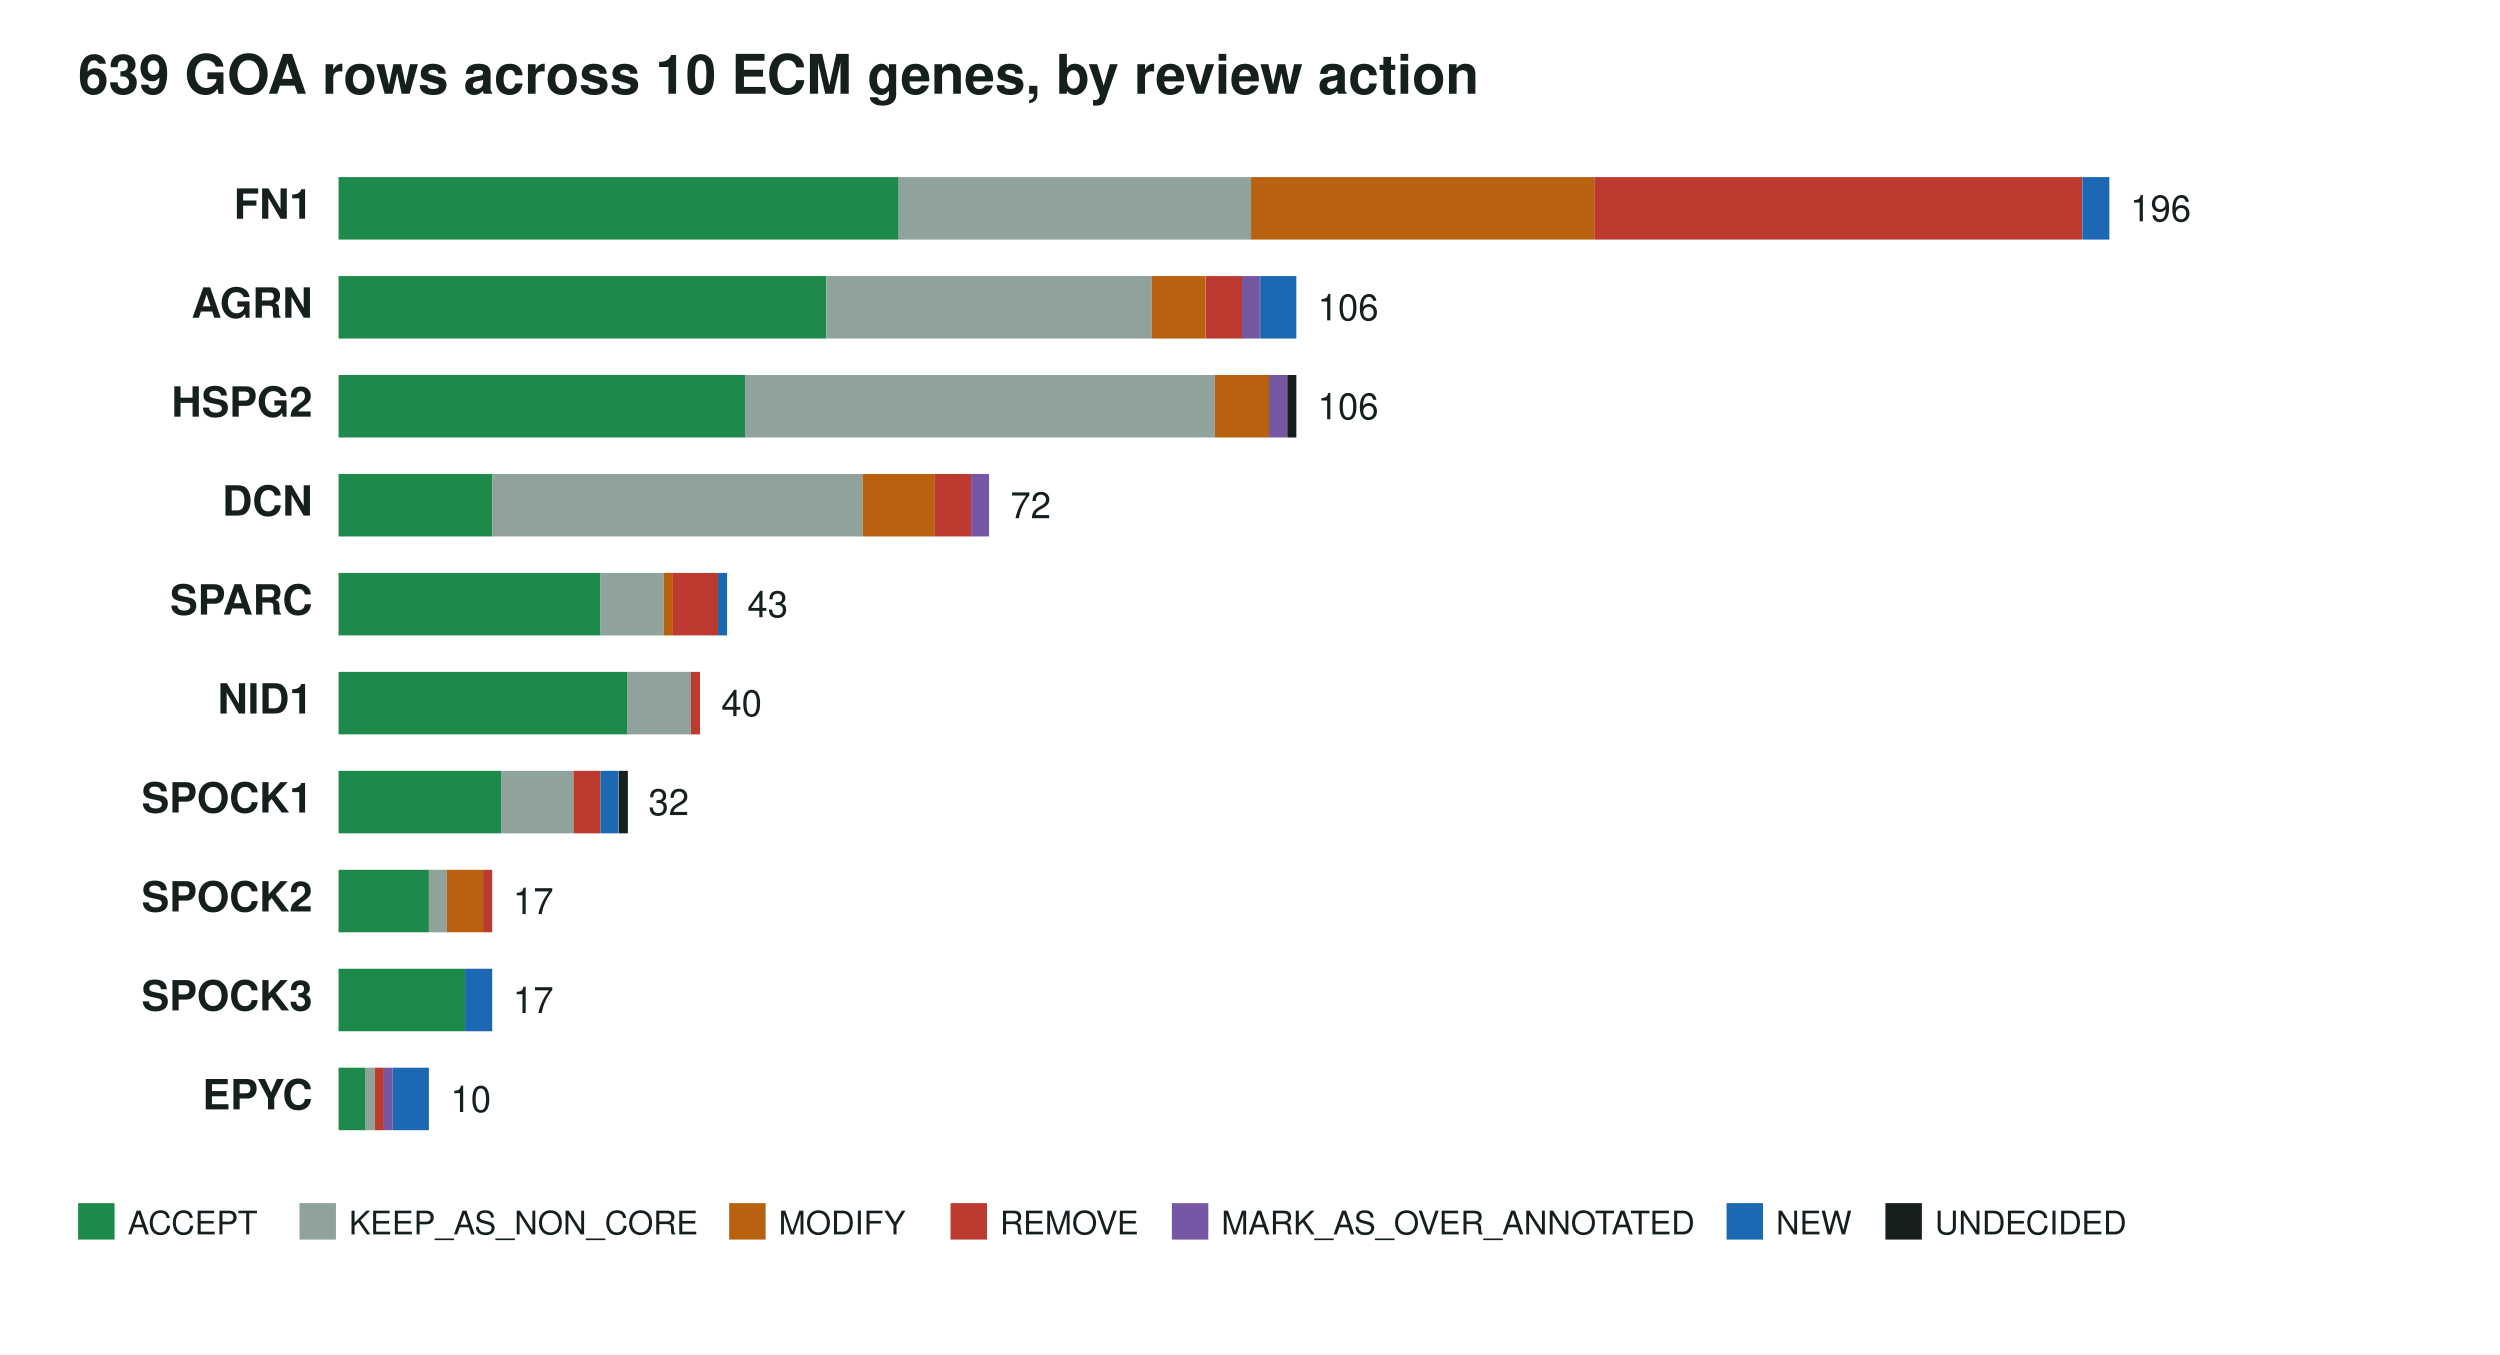
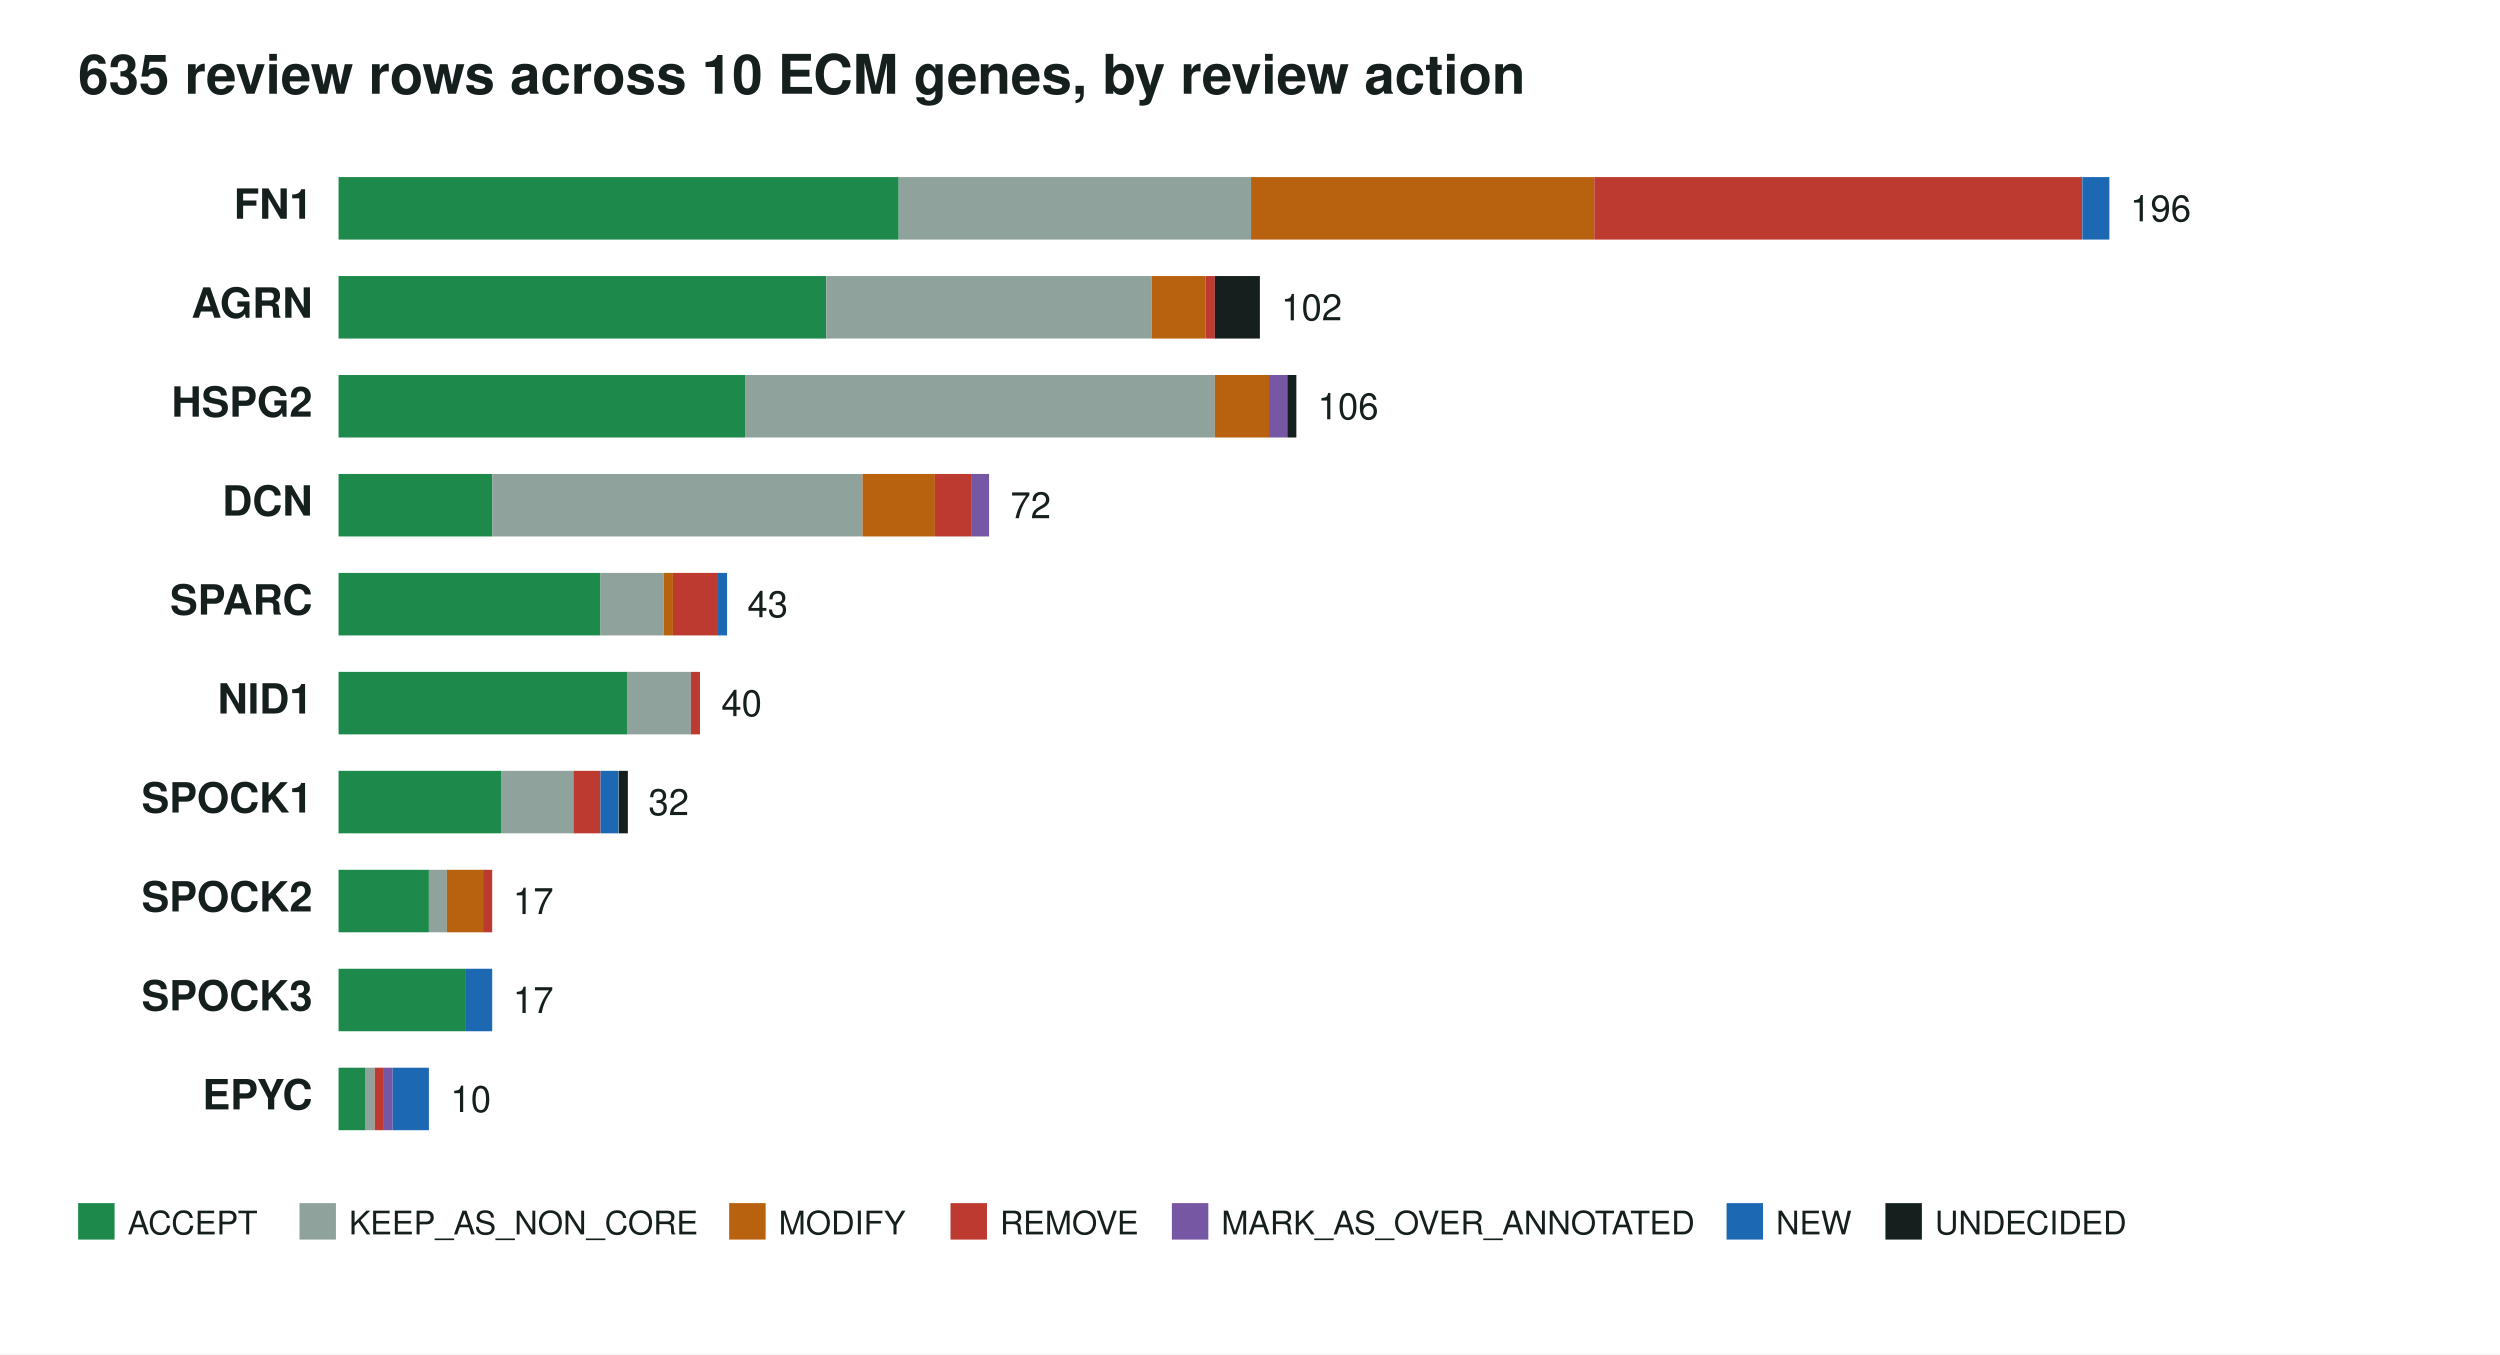
<svg xmlns="http://www.w3.org/2000/svg" viewBox="0 0 960 520" width="960" height="520" font-family="Helvetica, Arial, sans-serif">
  <rect x="0" y="0" width="960" height="520" fill="#ffffff" />
-   <text x="30" y="36" font-size="21" font-weight="bold" fill="#15201e">639 GOA rows across 10 ECM genes, by review action</text>
+   <text x="30" y="36" font-size="21" font-weight="bold" fill="#15201e">635 review rows across 10 ECM genes, by review action</text>
  <text x="120" y="84" font-size="16" font-weight="bold" fill="#15201e" text-anchor="end">FN1</text>
  <rect x="130.0" y="68" width="215.1" height="24" fill="#1d8a4b" />
  <rect x="345.1" y="68" width="135.3" height="24" fill="#8fa39c" />
  <rect x="480.4" y="68" width="131.8" height="24" fill="#b8620f" />
  <rect x="612.2" y="68" width="187.3" height="24" fill="#bd3a30" />
  <rect x="799.6" y="68" width="10.4" height="24" fill="#1d68b3" />
  <text x="818" y="85" font-size="14" fill="#15201e">196</text>
  <text x="120" y="122" font-size="16" font-weight="bold" fill="#15201e" text-anchor="end">AGRN</text>
  <rect x="130.0" y="106" width="187.3" height="24" fill="#1d8a4b" />
  <rect x="317.3" y="106" width="124.9" height="24" fill="#8fa39c" />
  <rect x="442.2" y="106" width="20.8" height="24" fill="#b8620f" />
-   <rect x="463.1" y="106" width="13.9" height="24" fill="#bd3a30" />
-   <rect x="476.9" y="106" width="6.9" height="24" fill="#7657a3" />
-   <rect x="483.9" y="106" width="13.9" height="24" fill="#1d68b3" />
-   <text x="506" y="123" font-size="14" fill="#15201e">106</text>
+   <rect x="463.0" y="106" width="3.5" height="24" fill="#bd3a30" />
+   <rect x="466.5" y="106" width="17.3" height="24" fill="#15201e" />
+   <text x="492" y="123" font-size="14" fill="#15201e">102</text>
  <text x="120" y="160" font-size="16" font-weight="bold" fill="#15201e" text-anchor="end">HSPG2</text>
  <rect x="130.0" y="144" width="156.1" height="24" fill="#1d8a4b" />
  <rect x="286.1" y="144" width="180.4" height="24" fill="#8fa39c" />
  <rect x="466.5" y="144" width="20.8" height="24" fill="#b8620f" />
  <rect x="487.3" y="144" width="6.9" height="24" fill="#7657a3" />
  <rect x="494.3" y="144" width="3.5" height="24" fill="#15201e" />
  <text x="506" y="161" font-size="14" fill="#15201e">106</text>
  <text x="120" y="198" font-size="16" font-weight="bold" fill="#15201e" text-anchor="end">DCN</text>
  <rect x="130.0" y="182" width="59.0" height="24" fill="#1d8a4b" />
  <rect x="189.0" y="182" width="142.2" height="24" fill="#8fa39c" />
  <rect x="331.2" y="182" width="27.8" height="24" fill="#b8620f" />
  <rect x="359.0" y="182" width="13.9" height="24" fill="#bd3a30" />
  <rect x="372.9" y="182" width="6.9" height="24" fill="#7657a3" />
  <text x="388" y="199" font-size="14" fill="#15201e">72</text>
  <text x="120" y="236" font-size="16" font-weight="bold" fill="#15201e" text-anchor="end">SPARC</text>
  <rect x="130.0" y="220" width="100.6" height="24" fill="#1d8a4b" />
  <rect x="230.6" y="220" width="24.3" height="24" fill="#8fa39c" />
  <rect x="254.9" y="220" width="3.5" height="24" fill="#b8620f" />
  <rect x="258.4" y="220" width="17.3" height="24" fill="#bd3a30" />
  <rect x="275.7" y="220" width="3.5" height="24" fill="#1d68b3" />
  <text x="287" y="237" font-size="14" fill="#15201e">43</text>
  <text x="120" y="274" font-size="16" font-weight="bold" fill="#15201e" text-anchor="end">NID1</text>
  <rect x="130.0" y="258" width="111.0" height="24" fill="#1d8a4b" />
  <rect x="241.0" y="258" width="24.3" height="24" fill="#8fa39c" />
  <rect x="265.3" y="258" width="3.5" height="24" fill="#bd3a30" />
  <text x="277" y="275" font-size="14" fill="#15201e">40</text>
  <text x="120" y="312" font-size="16" font-weight="bold" fill="#15201e" text-anchor="end">SPOCK1</text>
  <rect x="130.0" y="296" width="62.4" height="24" fill="#1d8a4b" />
  <rect x="192.4" y="296" width="27.8" height="24" fill="#8fa39c" />
  <rect x="220.2" y="296" width="10.4" height="24" fill="#bd3a30" />
  <rect x="230.6" y="296" width="6.9" height="24" fill="#1d68b3" />
  <rect x="237.6" y="296" width="3.5" height="24" fill="#15201e" />
  <text x="249" y="313" font-size="14" fill="#15201e">32</text>
  <text x="120" y="350" font-size="16" font-weight="bold" fill="#15201e" text-anchor="end">SPOCK2</text>
  <rect x="130.0" y="334" width="34.7" height="24" fill="#1d8a4b" />
  <rect x="164.7" y="334" width="6.9" height="24" fill="#8fa39c" />
  <rect x="171.6" y="334" width="13.9" height="24" fill="#b8620f" />
  <rect x="185.5" y="334" width="3.5" height="24" fill="#bd3a30" />
  <text x="197" y="351" font-size="14" fill="#15201e">17</text>
  <text x="120" y="388" font-size="16" font-weight="bold" fill="#15201e" text-anchor="end">SPOCK3</text>
  <rect x="130.0" y="372" width="48.6" height="24" fill="#1d8a4b" />
  <rect x="178.6" y="372" width="10.4" height="24" fill="#1d68b3" />
  <text x="197" y="389" font-size="14" fill="#15201e">17</text>
  <text x="120" y="426" font-size="16" font-weight="bold" fill="#15201e" text-anchor="end">EPYC</text>
  <rect x="130.0" y="410" width="10.4" height="24" fill="#1d8a4b" />
  <rect x="140.4" y="410" width="3.5" height="24" fill="#8fa39c" />
  <rect x="143.9" y="410" width="3.5" height="24" fill="#bd3a30" />
  <rect x="147.3" y="410" width="3.5" height="24" fill="#7657a3" />
  <rect x="150.8" y="410" width="13.9" height="24" fill="#1d68b3" />
  <text x="173" y="427" font-size="14" fill="#15201e">10</text>
  <rect x="30" y="462" width="14" height="14" fill="#1d8a4b" />
  <text x="49" y="474" font-size="12.5" fill="#15201e">ACCEPT</text>
  <rect x="115" y="462" width="14" height="14" fill="#8fa39c" />
  <text x="134" y="474" font-size="12.5" fill="#15201e">KEEP_AS_NON_CORE</text>
  <rect x="280" y="462" width="14" height="14" fill="#b8620f" />
  <text x="299" y="474" font-size="12.5" fill="#15201e">MODIFY</text>
  <rect x="365" y="462" width="14" height="14" fill="#bd3a30" />
  <text x="384" y="474" font-size="12.5" fill="#15201e">REMOVE</text>
  <rect x="450" y="462" width="14" height="14" fill="#7657a3" />
  <text x="469" y="474" font-size="12.5" fill="#15201e">MARK_AS_OVER_ANNOTATED</text>
  <rect x="663" y="462" width="14" height="14" fill="#1d68b3" />
  <text x="682" y="474" font-size="12.5" fill="#15201e">NEW</text>
  <rect x="724" y="462" width="14" height="14" fill="#15201e" />
  <text x="743" y="474" font-size="12.5" fill="#15201e">UNDECIDED</text>
</svg>
